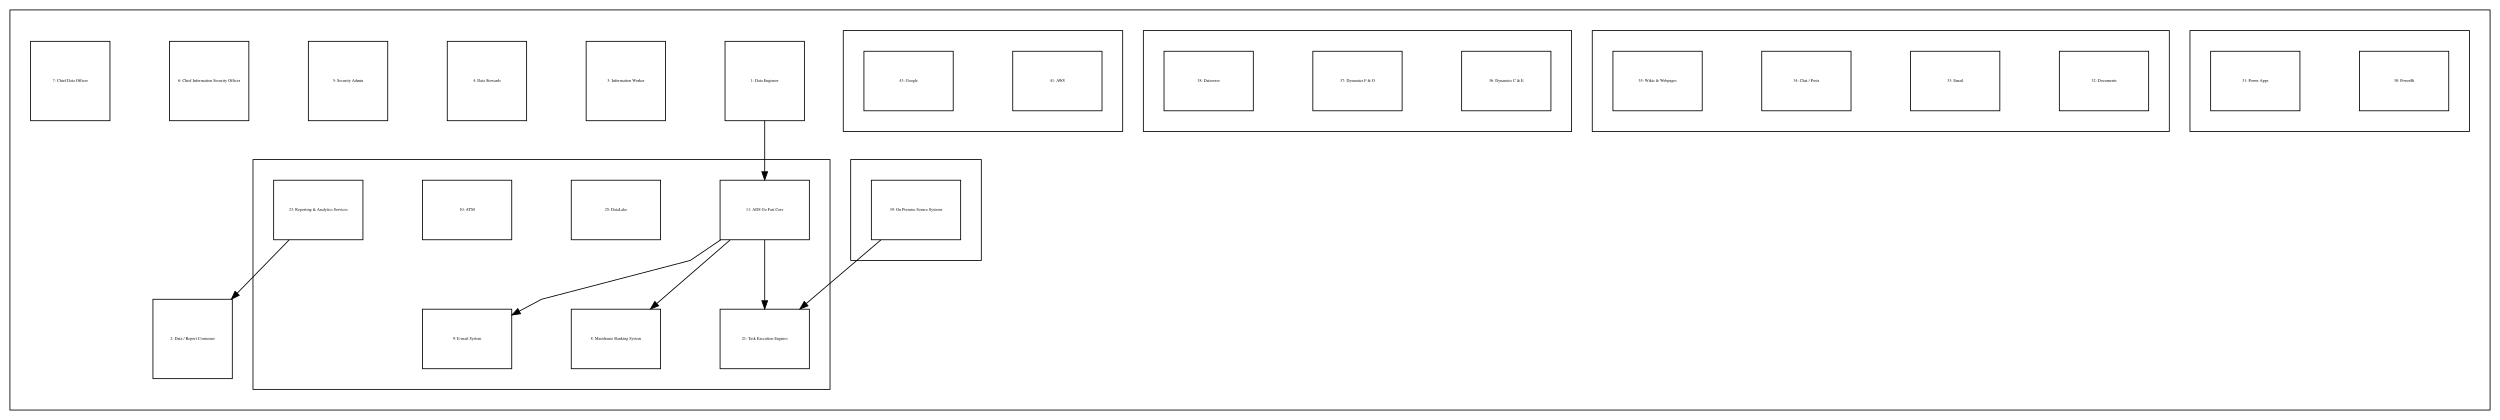
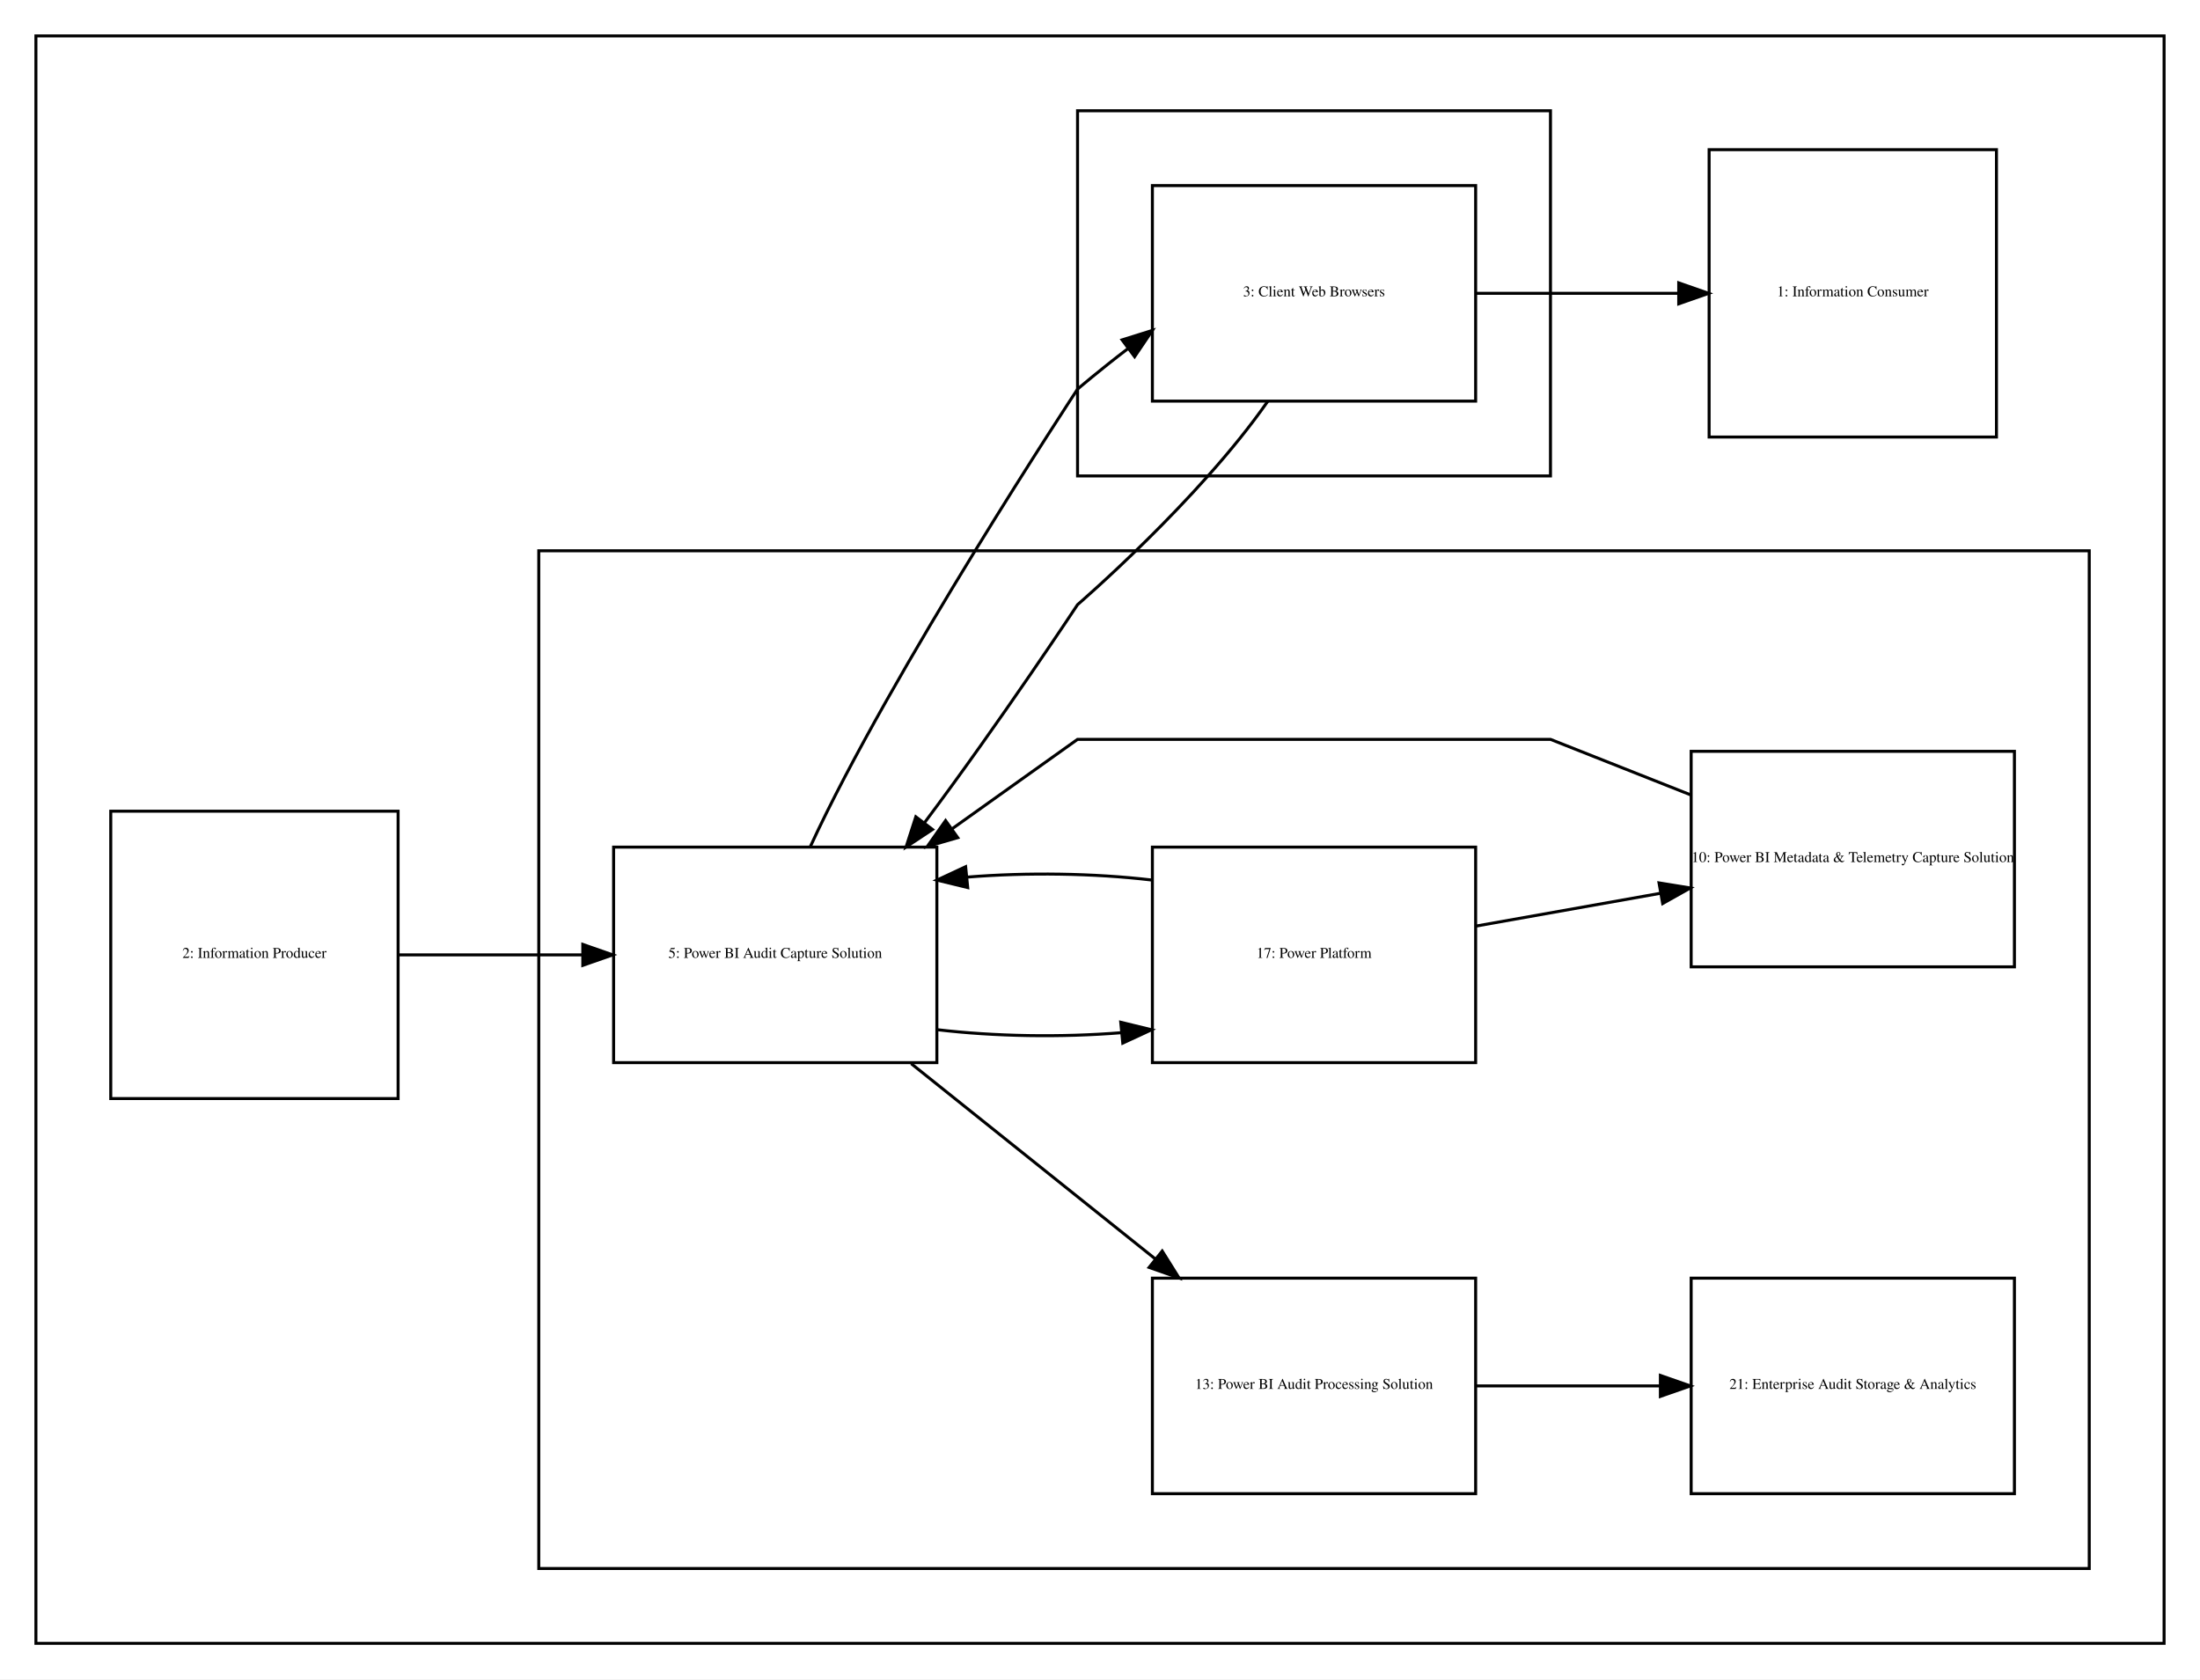
- <svg xmlns="http://www.w3.org/2000/svg" width="3024pt" height="508pt" viewBox="0.00 0.00 3024.00 508.00">
-   <g id="graph0" class="graph" transform="scale(1 1) rotate(0) translate(4 504)">
-     <polygon fill="#ffffff" stroke="transparent" points="-4,4 -4,-504 3020,-504 3020,4 -4,4" />
+ <svg xmlns="http://www.w3.org/2000/svg" width="735pt" height="561pt" viewBox="0.00 0.00 735.00 561.00">
+   <g id="graph0" class="graph" transform="scale(1 1) rotate(0) translate(4 557)">
+     <polygon fill="#ffffff" stroke="transparent" points="-4,4 -4,-557 731,-557 731,4 -4,4" />
    <g id="clust1" class="cluster">
-       <polygon fill="none" stroke="#000000" points="8,-8 8,-492 3008,-492 3008,-8 8,-8" />
+       <polygon fill="none" stroke="#000000" points="8,-8 8,-545 719,-545 719,-8 8,-8" />
    </g>
    <g id="clust2" class="cluster">
-       <polygon fill="none" stroke="#000000" points="302,-33 302,-311 1000,-311 1000,-33 302,-33" />
+       <polygon fill="none" stroke="#000000" points="176,-33 176,-373 694,-373 694,-33 176,-33" />
    </g>
    <g id="clust3" class="cluster">
-       <polygon fill="none" stroke="#000000" points="2645,-345 2645,-467 2983,-467 2983,-345 2645,-345" />
+       <polygon fill="none" stroke="#000000" points="356,-398 356,-520 514,-520 514,-398 356,-398" />
    </g>
-     <g id="clust4" class="cluster">
-       <polygon fill="none" stroke="#000000" points="1922,-345 1922,-467 2620,-467 2620,-345 1922,-345" />
+     <g id="13" class="node">
+       <polygon fill="none" stroke="#000000" points="489,-130 381,-130 381,-58 489,-58 489,-130" />
+       <text text-anchor="middle" x="435" y="-93" font-family="Times,serif" font-size="5.00" fill="#000000">13: Power BI Audit Processing Solution</text>
    </g>
-     <g id="clust5" class="cluster">
-       <polygon fill="none" stroke="#000000" points="1379,-345 1379,-467 1897,-467 1897,-345 1379,-345" />
+     <g id="21" class="node">
+       <polygon fill="none" stroke="#000000" points="669,-130 561,-130 561,-58 669,-58 669,-130" />
+       <text text-anchor="middle" x="615" y="-93" font-family="Times,serif" font-size="5.00" fill="#000000">21: Enterprise Audit Storage &amp; Analytics</text>
    </g>
-     <g id="clust6" class="cluster">
-       <polygon fill="none" stroke="#000000" points="1025,-189 1025,-311 1183,-311 1183,-189 1025,-189" />
+     <g id="53" class="edge">
+       <path fill="none" stroke="#000000" d="M489.006,-94C508.407,-94 530.479,-94 550.67,-94" />
+       <polygon fill="#000000" stroke="#000000" points="550.721,-97.5 560.721,-94 550.721,-90.5 550.721,-97.5" />
    </g>
-     <g id="clust7" class="cluster">
-       <polygon fill="none" stroke="#000000" points="1016,-345 1016,-467 1354,-467 1354,-345 1016,-345" />
+     <g id="5" class="node">
+       <polygon fill="none" stroke="#000000" points="309,-274 201,-274 201,-202 309,-202 309,-274" />
+       <text text-anchor="middle" x="255" y="-237" font-family="Times,serif" font-size="5.00" fill="#000000">5: Power BI Audit Capture Solution</text>
    </g>
-     <g id="23" class="node">
-       <polygon fill="none" stroke="#000000" points="435,-286 327,-286 327,-214 435,-214 435,-286" />
-       <text text-anchor="middle" x="381" y="-249" font-family="Times,serif" font-size="5.00" fill="#000000">23: Reporting &amp; Analytics Services</text>
+     <g id="47" class="edge">
+       <path fill="none" stroke="#000000" d="M300.422,-201.663C325.245,-181.804 356.12,-157.104 382.034,-136.373" />
+       <polygon fill="#000000" stroke="#000000" points="384.283,-139.056 389.905,-130.076 379.91,-133.59 384.283,-139.056" />
+     </g>
+     <g id="17" class="node">
+       <polygon fill="none" stroke="#000000" points="489,-274 381,-274 381,-202 489,-202 489,-274" />
+       <text text-anchor="middle" x="435" y="-237" font-family="Times,serif" font-size="5.00" fill="#000000">17: Power Platform</text>
+     </g>
+     <g id="36" class="edge">
+       <path fill="none" stroke="#000000" d="M309.006,-213.019C328.407,-210.725 350.479,-210.386 370.67,-212.001" />
+       <polygon fill="#000000" stroke="#000000" points="370.427,-215.494 380.721,-212.987 371.111,-208.527 370.427,-215.494" />
+     </g>
+     <g id="3" class="node">
+       <polygon fill="none" stroke="#000000" points="489,-495 381,-495 381,-423 489,-423 489,-495" />
+       <text text-anchor="middle" x="435" y="-458" font-family="Times,serif" font-size="5.00" fill="#000000">3: Client Web Browsers</text>
+     </g>
+     <g id="28" class="edge">
+       <path fill="none" stroke="#000000" d="M266.784,-274.295C293.426,-332.21 356,-427 356,-427 356,-427 363.055,-433.072 372.947,-440.627" />
+       <polygon fill="#000000" stroke="#000000" points="370.884,-443.454 380.996,-446.617 375.064,-437.839 370.884,-443.454" />
+     </g>
+     <g id="40" class="edge">
+       <path fill="none" stroke="#000000" d="M380.721,-263.013C361.296,-265.288 339.22,-265.61 319.046,-263.976" />
+       <polygon fill="#000000" stroke="#000000" points="319.302,-260.485 309.006,-262.981 318.612,-267.451 319.302,-260.485" />
+     </g>
+     <g id="10" class="node">
+       <polygon fill="none" stroke="#000000" points="669,-306 561,-306 561,-234 669,-234 669,-306" />
+       <text text-anchor="middle" x="615" y="-269" font-family="Times,serif" font-size="5.00" fill="#000000">10: Power BI Metadata &amp; Telemetry Capture Solution</text>
+     </g>
+     <g id="59" class="edge">
+       <path fill="none" stroke="#000000" d="M489.006,-247.601C508.407,-251.05 530.479,-254.974 550.67,-258.564" />
+       <polygon fill="#000000" stroke="#000000" points="550.263,-262.046 560.721,-260.351 551.488,-255.154 550.263,-262.046" />
+     </g>
+     <g id="64" class="edge">
+       <path fill="none" stroke="#000000" d="M560.952,-291.405C536.938,-300.916 514,-310 514,-310 514,-310 356,-310 356,-310 356,-310 336.127,-295.834 314.012,-280.068" />
+       <polygon fill="#000000" stroke="#000000" points="315.97,-277.166 305.796,-274.211 311.907,-282.866 315.97,-277.166" />
+     </g>
+     <g id="32" class="edge">
+       <path fill="none" stroke="#000000" d="M419.58,-422.986C396.59,-389.938 356,-355 356,-355 356,-355 330.296,-316.062 304.822,-282.094" />
+       <polygon fill="#000000" stroke="#000000" points="307.546,-279.894 298.713,-274.043 301.969,-284.125 307.546,-279.894" />
+     </g>
+     <g id="1" class="node">
+       <polygon fill="none" stroke="#000000" points="663,-507 567,-507 567,-411 663,-411 663,-507" />
+       <text text-anchor="middle" x="615" y="-458" font-family="Times,serif" font-size="5.00" fill="#000000">1: Information Consumer</text>
+     </g>
+     <g id="24" class="edge">
+       <path fill="none" stroke="#000000" d="M489.006,-459C510.372,-459 534.978,-459 556.743,-459" />
+       <polygon fill="#000000" stroke="#000000" points="556.846,-462.5 566.846,-459 556.846,-455.5 556.846,-462.5" />
    </g>
    <g id="2" class="node">
-       <polygon fill="none" stroke="#000000" points="277,-142 181,-142 181,-46 277,-46 277,-142" />
-       <text text-anchor="middle" x="229" y="-93" font-family="Times,serif" font-size="5.00" fill="#000000">2: Data / Report Consumer</text>
+       <polygon fill="none" stroke="#000000" points="129,-286 33,-286 33,-190 129,-190 129,-286" />
+       <text text-anchor="middle" x="81" y="-237" font-family="Times,serif" font-size="5.00" fill="#000000">2: Information Producer</text>
    </g>
-     <g id="47" class="edge">
-       <path fill="none" stroke="#000000" d="M345.746,-213.818C327.072,-194.653 303.739,-170.705 282.851,-149.268" />
-       <polygon fill="#000000" stroke="#000000" points="285.357,-146.825 275.871,-142.105 280.343,-151.709 285.357,-146.825" />
-     </g>
-     <g id="25" class="node">
-       <polygon fill="none" stroke="#000000" points="795,-286 687,-286 687,-214 795,-214 795,-286" />
-       <text text-anchor="middle" x="741" y="-249" font-family="Times,serif" font-size="5.00" fill="#000000">25: DataLake</text>
-     </g>
-     <g id="10" class="node">
-       <polygon fill="none" stroke="#000000" points="615,-286 507,-286 507,-214 615,-214 615,-286" />
-       <text text-anchor="middle" x="561" y="-249" font-family="Times,serif" font-size="5.00" fill="#000000">10: ATM</text>
-     </g>
-     <g id="11" class="node">
-       <polygon fill="none" stroke="#000000" points="975,-286 867,-286 867,-214 975,-214 975,-286" />
-       <text text-anchor="middle" x="921" y="-249" font-family="Times,serif" font-size="5.00" fill="#000000">11: ADS Go Fast Core</text>
-     </g>
-     <g id="8" class="node">
-       <polygon fill="none" stroke="#000000" points="795,-130 687,-130 687,-58 795,-58 795,-130" />
-       <text text-anchor="middle" x="741" y="-93" font-family="Times,serif" font-size="5.00" fill="#000000">8: Mainframe Banking System</text>
-     </g>
-     <g id="63" class="edge">
-       <path fill="none" stroke="#000000" d="M879.252,-213.818C852.766,-190.864 818.366,-161.05 790.506,-136.905" />
-       <polygon fill="#000000" stroke="#000000" points="792.682,-134.16 782.833,-130.255 788.098,-139.45 792.682,-134.16" />
-     </g>
-     <g id="9" class="node">
-       <polygon fill="none" stroke="#000000" points="615,-130 507,-130 507,-58 615,-58 615,-130" />
-       <text text-anchor="middle" x="561" y="-93" font-family="Times,serif" font-size="5.00" fill="#000000">9: E-mail System</text>
-     </g>
-     <g id="66" class="edge">
-       <path fill="none" stroke="#000000" d="M867.866,-213.987C848.381,-200.78 831,-189 831,-189 831,-189 651,-142 651,-142 651,-142 639.283,-135.751 624.303,-127.762" />
-       <polygon fill="#000000" stroke="#000000" points="625.642,-124.509 615.171,-122.891 622.347,-130.685 625.642,-124.509" />
-     </g>
-     <g id="21" class="node">
-       <polygon fill="none" stroke="#000000" points="975,-130 867,-130 867,-58 975,-58 975,-130" />
-       <text text-anchor="middle" x="921" y="-93" font-family="Times,serif" font-size="5.00" fill="#000000">21: Task Execution Engines</text>
-     </g>
-     <g id="54" class="edge">
-       <path fill="none" stroke="#000000" d="M921,-213.818C921,-191.943 921,-163.838 921,-140.346" />
-       <polygon fill="#000000" stroke="#000000" points="924.5,-140.255 921,-130.255 917.5,-140.255 924.5,-140.255" />
-     </g>
-     <g id="30" class="node">
-       <polygon fill="none" stroke="#000000" points="2958,-442 2850,-442 2850,-370 2958,-370 2958,-442" />
-       <text text-anchor="middle" x="2904" y="-405" font-family="Times,serif" font-size="5.00" fill="#000000">30: PowerBi</text>
-     </g>
-     <g id="31" class="node">
-       <polygon fill="none" stroke="#000000" points="2778,-442 2670,-442 2670,-370 2778,-370 2778,-442" />
-       <text text-anchor="middle" x="2724" y="-405" font-family="Times,serif" font-size="5.00" fill="#000000">31: Power Apps</text>
-     </g>
-     <g id="32" class="node">
-       <polygon fill="none" stroke="#000000" points="2595,-442 2487,-442 2487,-370 2595,-370 2595,-442" />
-       <text text-anchor="middle" x="2541" y="-405" font-family="Times,serif" font-size="5.00" fill="#000000">32: Documents</text>
-     </g>
-     <g id="33" class="node">
-       <polygon fill="none" stroke="#000000" points="2415,-442 2307,-442 2307,-370 2415,-370 2415,-442" />
-       <text text-anchor="middle" x="2361" y="-405" font-family="Times,serif" font-size="5.00" fill="#000000">33: Email</text>
-     </g>
-     <g id="34" class="node">
-       <polygon fill="none" stroke="#000000" points="2235,-442 2127,-442 2127,-370 2235,-370 2235,-442" />
-       <text text-anchor="middle" x="2181" y="-405" font-family="Times,serif" font-size="5.00" fill="#000000">34: Chat / Posts</text>
-     </g>
-     <g id="35" class="node">
-       <polygon fill="none" stroke="#000000" points="2055,-442 1947,-442 1947,-370 2055,-370 2055,-442" />
-       <text text-anchor="middle" x="2001" y="-405" font-family="Times,serif" font-size="5.00" fill="#000000">35: Wikis &amp; Webpages</text>
-     </g>
-     <g id="36" class="node">
-       <polygon fill="none" stroke="#000000" points="1872,-442 1764,-442 1764,-370 1872,-370 1872,-442" />
-       <text text-anchor="middle" x="1818" y="-405" font-family="Times,serif" font-size="5.00" fill="#000000">36: Dynamics C &amp; E</text>
-     </g>
-     <g id="37" class="node">
-       <polygon fill="none" stroke="#000000" points="1692,-442 1584,-442 1584,-370 1692,-370 1692,-442" />
-       <text text-anchor="middle" x="1638" y="-405" font-family="Times,serif" font-size="5.00" fill="#000000">37: Dynamics F &amp; O</text>
-     </g>
-     <g id="38" class="node">
-       <polygon fill="none" stroke="#000000" points="1512,-442 1404,-442 1404,-370 1512,-370 1512,-442" />
-       <text text-anchor="middle" x="1458" y="-405" font-family="Times,serif" font-size="5.00" fill="#000000">38: Dataverse</text>
-     </g>
-     <g id="39" class="node">
-       <polygon fill="none" stroke="#000000" points="1158,-286 1050,-286 1050,-214 1158,-214 1158,-286" />
-       <text text-anchor="middle" x="1104" y="-249" font-family="Times,serif" font-size="5.00" fill="#000000">39: On Premise Source Systems</text>
-     </g>
-     <g id="53" class="edge">
-       <path fill="none" stroke="#000000" d="M1061.556,-213.818C1034.629,-190.864 999.655,-161.05 971.331,-136.905" />
-       <polygon fill="#000000" stroke="#000000" points="973.411,-134.079 963.53,-130.255 968.87,-139.406 973.411,-134.079" />
-     </g>
-     <g id="41" class="node">
-       <polygon fill="none" stroke="#000000" points="1329,-442 1221,-442 1221,-370 1329,-370 1329,-442" />
-       <text text-anchor="middle" x="1275" y="-405" font-family="Times,serif" font-size="5.00" fill="#000000">41: AWS</text>
-     </g>
-     <g id="43" class="node">
-       <polygon fill="none" stroke="#000000" points="1149,-442 1041,-442 1041,-370 1149,-370 1149,-442" />
-       <text text-anchor="middle" x="1095" y="-405" font-family="Times,serif" font-size="5.00" fill="#000000">43: Google</text>
-     </g>
-     <g id="1" class="node">
-       <polygon fill="none" stroke="#000000" points="969,-454 873,-454 873,-358 969,-358 969,-454" />
-       <text text-anchor="middle" x="921" y="-405" font-family="Times,serif" font-size="5.00" fill="#000000">1: Data Engineer</text>
-     </g>
-     <g id="45" class="edge">
-       <path fill="none" stroke="#000000" d="M921,-357.922C921,-338.343 921,-315.8 921,-296.397" />
-       <polygon fill="#000000" stroke="#000000" points="924.5,-296.275 921,-286.275 917.5,-296.275 924.5,-296.275" />
-     </g>
-     <g id="3" class="node">
-       <polygon fill="none" stroke="#000000" points="801,-454 705,-454 705,-358 801,-358 801,-454" />
-       <text text-anchor="middle" x="753" y="-405" font-family="Times,serif" font-size="5.00" fill="#000000">3: Information Worker</text>
-     </g>
-     <g id="4" class="node">
-       <polygon fill="none" stroke="#000000" points="633,-454 537,-454 537,-358 633,-358 633,-454" />
-       <text text-anchor="middle" x="585" y="-405" font-family="Times,serif" font-size="5.00" fill="#000000">4: Data Stewards</text>
-     </g>
-     <g id="5" class="node">
-       <polygon fill="none" stroke="#000000" points="465,-454 369,-454 369,-358 465,-358 465,-454" />
-       <text text-anchor="middle" x="417" y="-405" font-family="Times,serif" font-size="5.00" fill="#000000">5: Security Admin</text>
-     </g>
-     <g id="6" class="node">
-       <polygon fill="none" stroke="#000000" points="297,-454 201,-454 201,-358 297,-358 297,-454" />
-       <text text-anchor="middle" x="249" y="-405" font-family="Times,serif" font-size="5.00" fill="#000000">6: Chief Information Security Officer</text>
-     </g>
-     <g id="7" class="node">
-       <polygon fill="none" stroke="#000000" points="129,-454 33,-454 33,-358 129,-358 129,-454" />
-       <text text-anchor="middle" x="81" y="-405" font-family="Times,serif" font-size="5.00" fill="#000000">7: Chief Data Officer</text>
+     <g id="55" class="edge">
+       <path fill="none" stroke="#000000" d="M129.007,-238C148.025,-238 170.177,-238 190.555,-238" />
+       <polygon fill="#000000" stroke="#000000" points="190.708,-241.5 200.708,-238 190.708,-234.5 190.708,-241.5" />
    </g>
  </g>
</svg>
